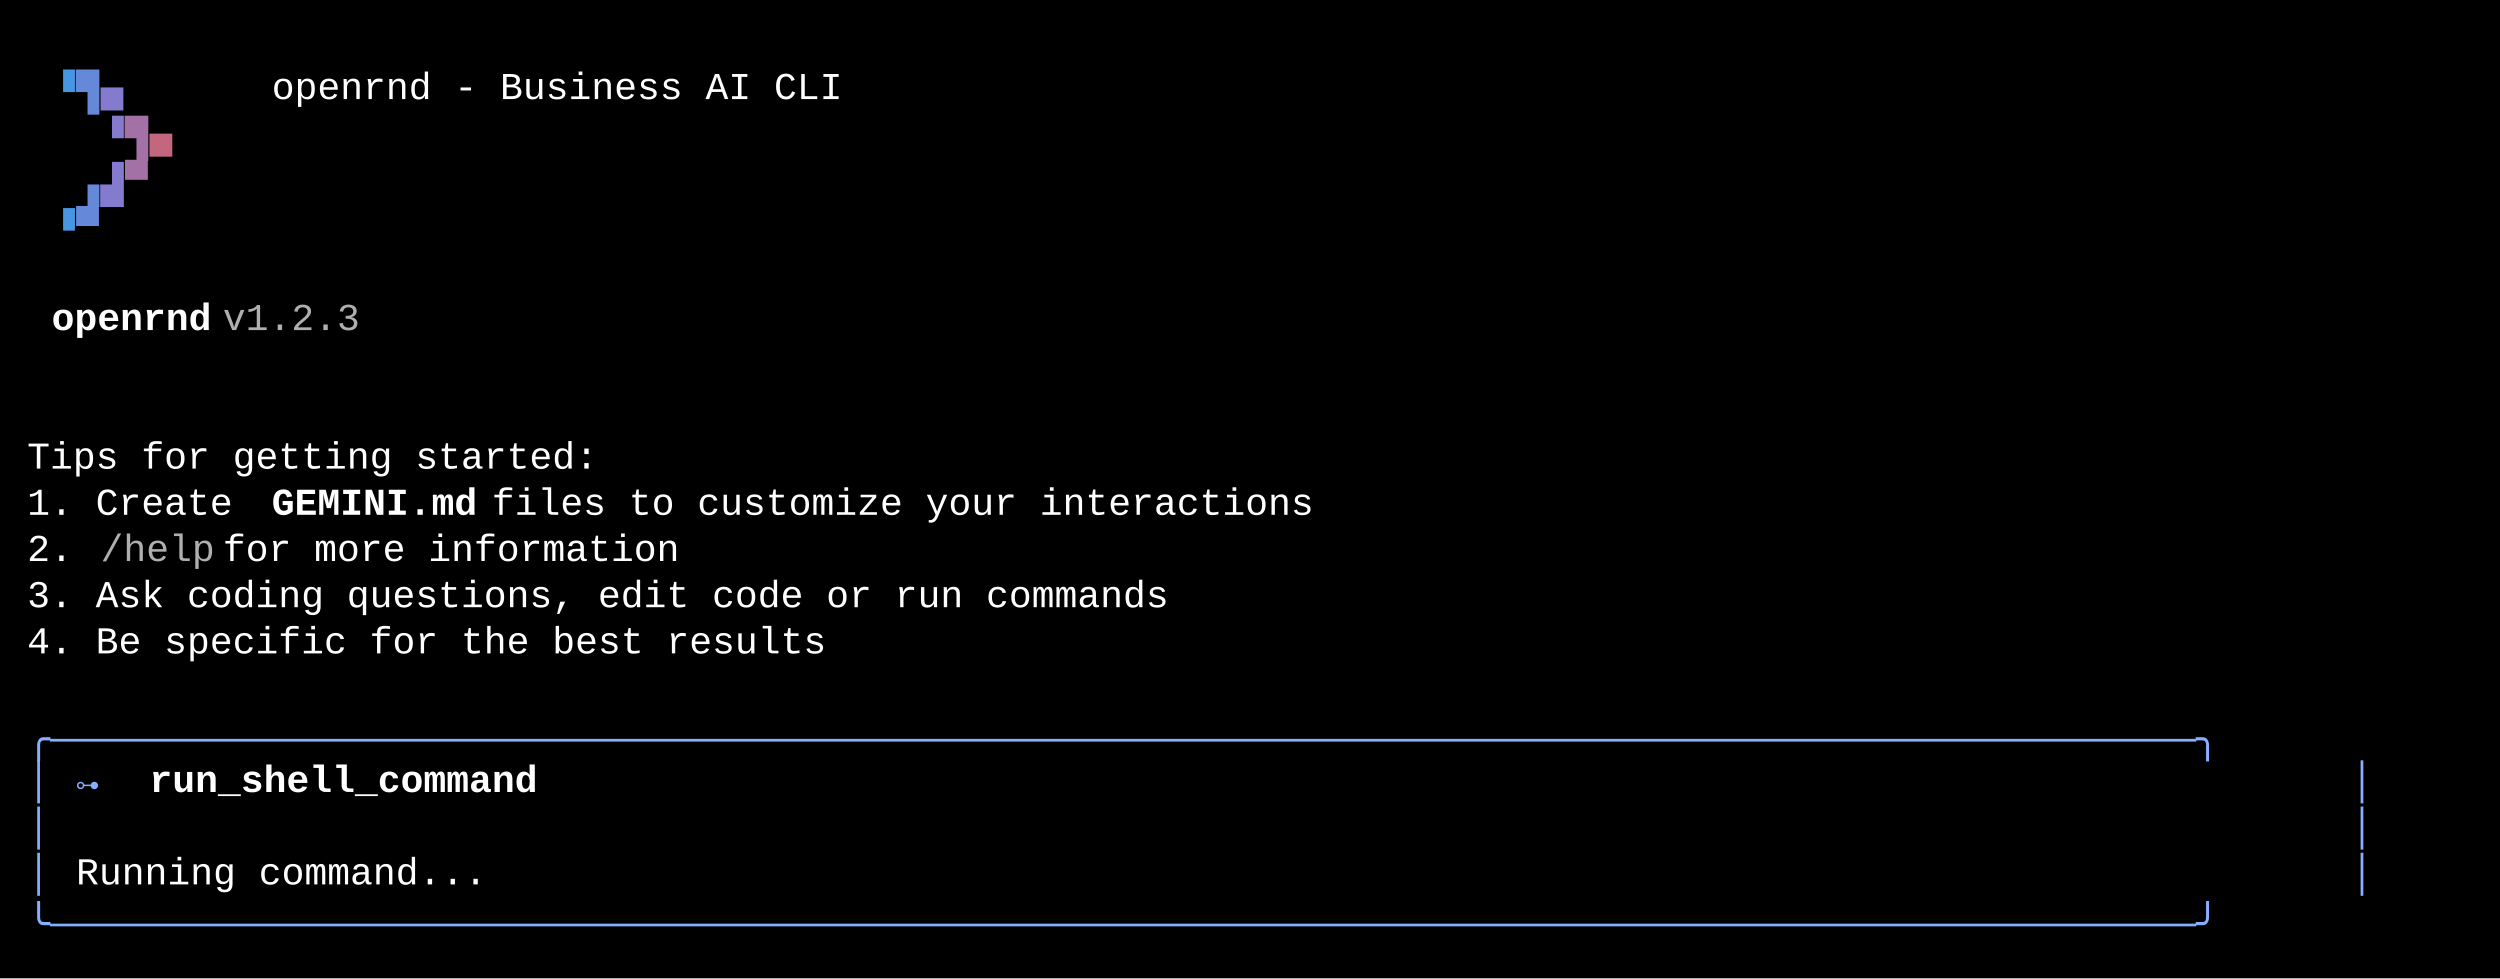
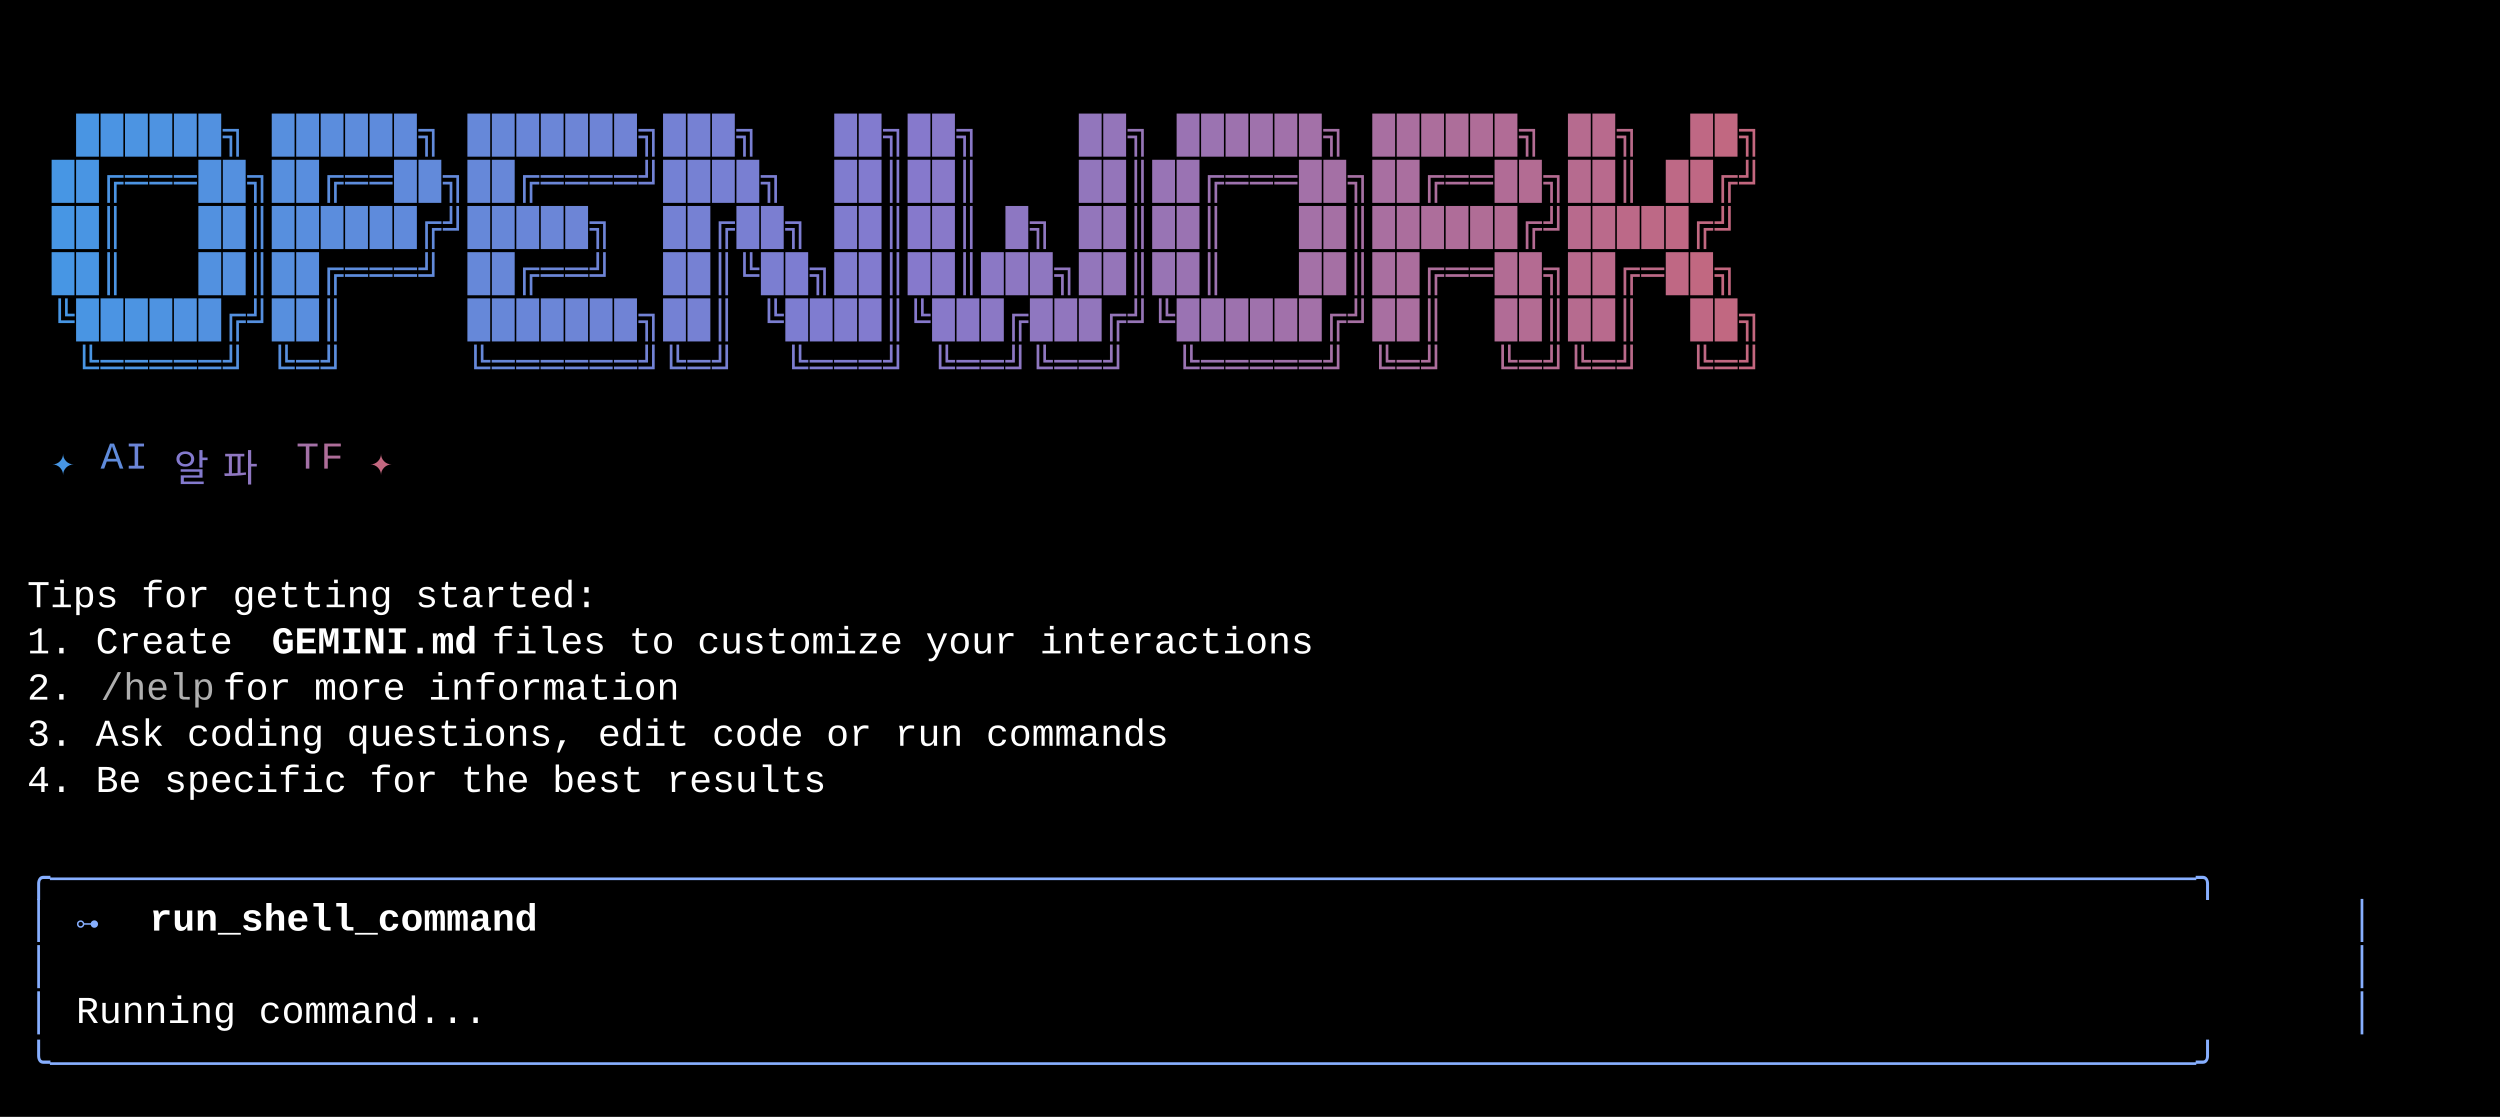
- <svg xmlns="http://www.w3.org/2000/svg" width="920" height="360" viewBox="0 0 920 360">
+ <svg xmlns="http://www.w3.org/2000/svg" width="920" height="411" viewBox="0 0 920 411">
  <style>
    text { font-family: Consolas, "Courier New", monospace; font-size: 14px; dominant-baseline: text-before-edge; white-space: pre; }
  </style>
-   <rect width="920" height="360" fill="#000000" />
+   <rect width="920" height="411" fill="#000000" />
  <g transform="translate(10, 10)">
-     <text x="9" y="19" fill="#4796e4" textLength="9" lengthAdjust="spacingAndGlyphs">▝</text>
-     <text x="18" y="19" fill="#6688d9" textLength="9" lengthAdjust="spacingAndGlyphs">▜</text>
-     <text x="27" y="19" fill="#847ace" textLength="9" lengthAdjust="spacingAndGlyphs">▄</text>
-     <text x="90" y="19" fill="#ffffff" textLength="225" lengthAdjust="spacingAndGlyphs">openrnd - Business AI CLI</text>
-     <text x="27" y="36" fill="#847ace" textLength="9" lengthAdjust="spacingAndGlyphs">▝</text>
-     <text x="36" y="36" fill="#a471a7" textLength="9" lengthAdjust="spacingAndGlyphs">▜</text>
-     <text x="45" y="36" fill="#c3677f" textLength="9" lengthAdjust="spacingAndGlyphs">▄</text>
-     <text x="18" y="53" fill="#6688d9" textLength="9" lengthAdjust="spacingAndGlyphs">▗</text>
-     <text x="27" y="53" fill="#847ace" textLength="9" lengthAdjust="spacingAndGlyphs">▟</text>
-     <text x="36" y="53" fill="#a471a7" textLength="9" lengthAdjust="spacingAndGlyphs">▀</text>
-     <text x="9" y="70" fill="#4796e4" textLength="9" lengthAdjust="spacingAndGlyphs">▝</text>
-     <text x="18" y="70" fill="#6688d9" textLength="9" lengthAdjust="spacingAndGlyphs">▀</text>
-     <text x="9" y="104" fill="#ffffff" textLength="63" lengthAdjust="spacingAndGlyphs" font-weight="bold">openrnd</text>
-     <text x="72" y="104" fill="#afafaf" textLength="63" lengthAdjust="spacingAndGlyphs"> v1.2.3</text>
-     <text x="0" y="155" fill="#ffffff" textLength="225" lengthAdjust="spacingAndGlyphs">Tips for getting started:</text>
-     <text x="0" y="172" fill="#ffffff" textLength="90" lengthAdjust="spacingAndGlyphs">1. Create </text>
-     <text x="90" y="172" fill="#ffffff" textLength="81" lengthAdjust="spacingAndGlyphs" font-weight="bold">GEMINI.md</text>
-     <text x="171" y="172" fill="#ffffff" textLength="333" lengthAdjust="spacingAndGlyphs"> files to customize your interactions</text>
-     <text x="0" y="189" fill="#ffffff" textLength="27" lengthAdjust="spacingAndGlyphs">2. </text>
-     <text x="27" y="189" fill="#afafaf" textLength="45" lengthAdjust="spacingAndGlyphs">/help</text>
-     <text x="72" y="189" fill="#ffffff" textLength="189" lengthAdjust="spacingAndGlyphs"> for more information</text>
-     <text x="0" y="206" fill="#ffffff" textLength="450" lengthAdjust="spacingAndGlyphs">3. Ask coding questions, edit code or run commands</text>
-     <text x="0" y="223" fill="#ffffff" textLength="315" lengthAdjust="spacingAndGlyphs">4. Be specific for the best results</text>
-     <text x="0" y="257" fill="#87afff" textLength="864" lengthAdjust="spacingAndGlyphs">╭──────────────────────────────────────────────────────────────────────────────────────────────╮</text>
-     <text x="0" y="274" fill="#87afff" textLength="9" lengthAdjust="spacingAndGlyphs">│</text>
-     <text x="18" y="274" fill="#87afff" textLength="9" lengthAdjust="spacingAndGlyphs">⊶</text>
-     <text x="45" y="274" fill="#ffffff" textLength="153" lengthAdjust="spacingAndGlyphs" font-weight="bold">run_shell_command</text>
-     <text x="855" y="274" fill="#87afff" textLength="9" lengthAdjust="spacingAndGlyphs">│</text>
-     <text x="0" y="291" fill="#87afff" textLength="9" lengthAdjust="spacingAndGlyphs">│</text>
-     <text x="855" y="291" fill="#87afff" textLength="9" lengthAdjust="spacingAndGlyphs">│</text>
-     <text x="0" y="308" fill="#87afff" textLength="9" lengthAdjust="spacingAndGlyphs">│</text>
-     <text x="18" y="308" fill="#ffffff" textLength="162" lengthAdjust="spacingAndGlyphs">Running command...</text>
-     <text x="855" y="308" fill="#87afff" textLength="9" lengthAdjust="spacingAndGlyphs">│</text>
-     <text x="0" y="325" fill="#87afff" textLength="864" lengthAdjust="spacingAndGlyphs">╰──────────────────────────────────────────────────────────────────────────────────────────────╯</text>
+     <text x="18" y="36" fill="#4995e3" textLength="9" lengthAdjust="spacingAndGlyphs">█</text>
+     <text x="27" y="36" fill="#4b94e3" textLength="9" lengthAdjust="spacingAndGlyphs">█</text>
+     <text x="36" y="36" fill="#4c94e2" textLength="9" lengthAdjust="spacingAndGlyphs">█</text>
+     <text x="45" y="36" fill="#4e93e1" textLength="9" lengthAdjust="spacingAndGlyphs">█</text>
+     <text x="54" y="36" fill="#5092e1" textLength="9" lengthAdjust="spacingAndGlyphs">█</text>
+     <text x="63" y="36" fill="#5291e0" textLength="9" lengthAdjust="spacingAndGlyphs">█</text>
+     <text x="72" y="36" fill="#5490df" textLength="9" lengthAdjust="spacingAndGlyphs">╗</text>
+     <text x="90" y="36" fill="#578fde" textLength="9" lengthAdjust="spacingAndGlyphs">█</text>
+     <text x="99" y="36" fill="#598ede" textLength="9" lengthAdjust="spacingAndGlyphs">█</text>
+     <text x="108" y="36" fill="#5b8ddd" textLength="9" lengthAdjust="spacingAndGlyphs">█</text>
+     <text x="117" y="36" fill="#5d8cdc" textLength="9" lengthAdjust="spacingAndGlyphs">█</text>
+     <text x="126" y="36" fill="#5e8bdc" textLength="9" lengthAdjust="spacingAndGlyphs">█</text>
+     <text x="135" y="36" fill="#608adb" textLength="9" lengthAdjust="spacingAndGlyphs">█</text>
+     <text x="144" y="36" fill="#628ada" textLength="9" lengthAdjust="spacingAndGlyphs">╗</text>
+     <text x="162" y="36" fill="#6688d9" textLength="9" lengthAdjust="spacingAndGlyphs">█</text>
+     <text x="171" y="36" fill="#6787d8" textLength="9" lengthAdjust="spacingAndGlyphs">█</text>
+     <text x="180" y="36" fill="#6986d8" textLength="9" lengthAdjust="spacingAndGlyphs">█</text>
+     <text x="189" y="36" fill="#6b86d7" textLength="9" lengthAdjust="spacingAndGlyphs">█</text>
+     <text x="198" y="36" fill="#6d85d6" textLength="9" lengthAdjust="spacingAndGlyphs">█</text>
+     <text x="207" y="36" fill="#6e84d6" textLength="9" lengthAdjust="spacingAndGlyphs">█</text>
+     <text x="216" y="36" fill="#7083d5" textLength="9" lengthAdjust="spacingAndGlyphs">█</text>
+     <text x="225" y="36" fill="#7282d4" textLength="9" lengthAdjust="spacingAndGlyphs">╗</text>
+     <text x="234" y="36" fill="#7481d4" textLength="9" lengthAdjust="spacingAndGlyphs">█</text>
+     <text x="243" y="36" fill="#7681d3" textLength="9" lengthAdjust="spacingAndGlyphs">█</text>
+     <text x="252" y="36" fill="#7780d3" textLength="9" lengthAdjust="spacingAndGlyphs">█</text>
+     <text x="261" y="36" fill="#797fd2" textLength="9" lengthAdjust="spacingAndGlyphs">╗</text>
+     <text x="297" y="36" fill="#807ccf" textLength="9" lengthAdjust="spacingAndGlyphs">█</text>
+     <text x="306" y="36" fill="#827bcf" textLength="9" lengthAdjust="spacingAndGlyphs">█</text>
+     <text x="315" y="36" fill="#847ace" textLength="9" lengthAdjust="spacingAndGlyphs">╗</text>
+     <text x="324" y="36" fill="#8679cc" textLength="9" lengthAdjust="spacingAndGlyphs">█</text>
+     <text x="333" y="36" fill="#8879c9" textLength="9" lengthAdjust="spacingAndGlyphs">█</text>
+     <text x="342" y="36" fill="#8978c7" textLength="9" lengthAdjust="spacingAndGlyphs">╗</text>
+     <text x="387" y="36" fill="#9276bc" textLength="9" lengthAdjust="spacingAndGlyphs">█</text>
+     <text x="396" y="36" fill="#9475ba" textLength="9" lengthAdjust="spacingAndGlyphs">█</text>
+     <text x="405" y="36" fill="#9675b7" textLength="9" lengthAdjust="spacingAndGlyphs">╗</text>
+     <text x="423" y="36" fill="#9a73b3" textLength="9" lengthAdjust="spacingAndGlyphs">█</text>
+     <text x="432" y="36" fill="#9b73b1" textLength="9" lengthAdjust="spacingAndGlyphs">█</text>
+     <text x="441" y="36" fill="#9d72ae" textLength="9" lengthAdjust="spacingAndGlyphs">█</text>
+     <text x="450" y="36" fill="#9f72ac" textLength="9" lengthAdjust="spacingAndGlyphs">█</text>
+     <text x="459" y="36" fill="#a171aa" textLength="9" lengthAdjust="spacingAndGlyphs">█</text>
+     <text x="468" y="36" fill="#a371a8" textLength="9" lengthAdjust="spacingAndGlyphs">█</text>
+     <text x="477" y="36" fill="#a470a5" textLength="9" lengthAdjust="spacingAndGlyphs">╗</text>
+     <text x="495" y="36" fill="#a86fa1" textLength="9" lengthAdjust="spacingAndGlyphs">█</text>
+     <text x="504" y="36" fill="#aa6f9f" textLength="9" lengthAdjust="spacingAndGlyphs">█</text>
+     <text x="513" y="36" fill="#ac6e9c" textLength="9" lengthAdjust="spacingAndGlyphs">█</text>
+     <text x="522" y="36" fill="#ad6e9a" textLength="9" lengthAdjust="spacingAndGlyphs">█</text>
+     <text x="531" y="36" fill="#af6d98" textLength="9" lengthAdjust="spacingAndGlyphs">█</text>
+     <text x="540" y="36" fill="#b16c96" textLength="9" lengthAdjust="spacingAndGlyphs">█</text>
+     <text x="549" y="36" fill="#b36c93" textLength="9" lengthAdjust="spacingAndGlyphs">╗</text>
+     <text x="567" y="36" fill="#b66b8f" textLength="9" lengthAdjust="spacingAndGlyphs">█</text>
+     <text x="576" y="36" fill="#b86a8d" textLength="9" lengthAdjust="spacingAndGlyphs">█</text>
+     <text x="585" y="36" fill="#ba6a8a" textLength="9" lengthAdjust="spacingAndGlyphs">╗</text>
+     <text x="612" y="36" fill="#bf6884" textLength="9" lengthAdjust="spacingAndGlyphs">█</text>
+     <text x="621" y="36" fill="#c16881" textLength="9" lengthAdjust="spacingAndGlyphs">█</text>
+     <text x="630" y="36" fill="#c3677f" textLength="9" lengthAdjust="spacingAndGlyphs">╗</text>
+     <text x="9" y="53" fill="#4796e4" textLength="9" lengthAdjust="spacingAndGlyphs">█</text>
+     <text x="18" y="53" fill="#4995e3" textLength="9" lengthAdjust="spacingAndGlyphs">█</text>
+     <text x="27" y="53" fill="#4b94e3" textLength="9" lengthAdjust="spacingAndGlyphs">╔</text>
+     <text x="36" y="53" fill="#4c94e2" textLength="9" lengthAdjust="spacingAndGlyphs">═</text>
+     <text x="45" y="53" fill="#4e93e1" textLength="9" lengthAdjust="spacingAndGlyphs">═</text>
+     <text x="54" y="53" fill="#5092e1" textLength="9" lengthAdjust="spacingAndGlyphs">═</text>
+     <text x="63" y="53" fill="#5291e0" textLength="9" lengthAdjust="spacingAndGlyphs">█</text>
+     <text x="72" y="53" fill="#5490df" textLength="9" lengthAdjust="spacingAndGlyphs">█</text>
+     <text x="81" y="53" fill="#558fdf" textLength="9" lengthAdjust="spacingAndGlyphs">╗</text>
+     <text x="90" y="53" fill="#578fde" textLength="9" lengthAdjust="spacingAndGlyphs">█</text>
+     <text x="99" y="53" fill="#598ede" textLength="9" lengthAdjust="spacingAndGlyphs">█</text>
+     <text x="108" y="53" fill="#5b8ddd" textLength="9" lengthAdjust="spacingAndGlyphs">╔</text>
+     <text x="117" y="53" fill="#5d8cdc" textLength="9" lengthAdjust="spacingAndGlyphs">═</text>
+     <text x="126" y="53" fill="#5e8bdc" textLength="9" lengthAdjust="spacingAndGlyphs">═</text>
+     <text x="135" y="53" fill="#608adb" textLength="9" lengthAdjust="spacingAndGlyphs">█</text>
+     <text x="144" y="53" fill="#628ada" textLength="9" lengthAdjust="spacingAndGlyphs">█</text>
+     <text x="153" y="53" fill="#6489da" textLength="9" lengthAdjust="spacingAndGlyphs">╗</text>
+     <text x="162" y="53" fill="#6688d9" textLength="9" lengthAdjust="spacingAndGlyphs">█</text>
+     <text x="171" y="53" fill="#6787d8" textLength="9" lengthAdjust="spacingAndGlyphs">█</text>
+     <text x="180" y="53" fill="#6986d8" textLength="9" lengthAdjust="spacingAndGlyphs">╔</text>
+     <text x="189" y="53" fill="#6b86d7" textLength="9" lengthAdjust="spacingAndGlyphs">═</text>
+     <text x="198" y="53" fill="#6d85d6" textLength="9" lengthAdjust="spacingAndGlyphs">═</text>
+     <text x="207" y="53" fill="#6e84d6" textLength="9" lengthAdjust="spacingAndGlyphs">═</text>
+     <text x="216" y="53" fill="#7083d5" textLength="9" lengthAdjust="spacingAndGlyphs">═</text>
+     <text x="225" y="53" fill="#7282d4" textLength="9" lengthAdjust="spacingAndGlyphs">╝</text>
+     <text x="234" y="53" fill="#7481d4" textLength="9" lengthAdjust="spacingAndGlyphs">█</text>
+     <text x="243" y="53" fill="#7681d3" textLength="9" lengthAdjust="spacingAndGlyphs">█</text>
+     <text x="252" y="53" fill="#7780d3" textLength="9" lengthAdjust="spacingAndGlyphs">█</text>
+     <text x="261" y="53" fill="#797fd2" textLength="9" lengthAdjust="spacingAndGlyphs">█</text>
+     <text x="270" y="53" fill="#7b7ed1" textLength="9" lengthAdjust="spacingAndGlyphs">╗</text>
+     <text x="297" y="53" fill="#807ccf" textLength="9" lengthAdjust="spacingAndGlyphs">█</text>
+     <text x="306" y="53" fill="#827bcf" textLength="9" lengthAdjust="spacingAndGlyphs">█</text>
+     <text x="315" y="53" fill="#847ace" textLength="9" lengthAdjust="spacingAndGlyphs">║</text>
+     <text x="324" y="53" fill="#8679cc" textLength="9" lengthAdjust="spacingAndGlyphs">█</text>
+     <text x="333" y="53" fill="#8879c9" textLength="9" lengthAdjust="spacingAndGlyphs">█</text>
+     <text x="342" y="53" fill="#8978c7" textLength="9" lengthAdjust="spacingAndGlyphs">║</text>
+     <text x="387" y="53" fill="#9276bc" textLength="9" lengthAdjust="spacingAndGlyphs">█</text>
+     <text x="396" y="53" fill="#9475ba" textLength="9" lengthAdjust="spacingAndGlyphs">█</text>
+     <text x="405" y="53" fill="#9675b7" textLength="9" lengthAdjust="spacingAndGlyphs">║</text>
+     <text x="414" y="53" fill="#9874b5" textLength="9" lengthAdjust="spacingAndGlyphs">█</text>
+     <text x="423" y="53" fill="#9a73b3" textLength="9" lengthAdjust="spacingAndGlyphs">█</text>
+     <text x="432" y="53" fill="#9b73b1" textLength="9" lengthAdjust="spacingAndGlyphs">╔</text>
+     <text x="441" y="53" fill="#9d72ae" textLength="9" lengthAdjust="spacingAndGlyphs">═</text>
+     <text x="450" y="53" fill="#9f72ac" textLength="9" lengthAdjust="spacingAndGlyphs">═</text>
+     <text x="459" y="53" fill="#a171aa" textLength="9" lengthAdjust="spacingAndGlyphs">═</text>
+     <text x="468" y="53" fill="#a371a8" textLength="9" lengthAdjust="spacingAndGlyphs">█</text>
+     <text x="477" y="53" fill="#a470a5" textLength="9" lengthAdjust="spacingAndGlyphs">█</text>
+     <text x="486" y="53" fill="#a670a3" textLength="9" lengthAdjust="spacingAndGlyphs">╗</text>
+     <text x="495" y="53" fill="#a86fa1" textLength="9" lengthAdjust="spacingAndGlyphs">█</text>
+     <text x="504" y="53" fill="#aa6f9f" textLength="9" lengthAdjust="spacingAndGlyphs">█</text>
+     <text x="513" y="53" fill="#ac6e9c" textLength="9" lengthAdjust="spacingAndGlyphs">╔</text>
+     <text x="522" y="53" fill="#ad6e9a" textLength="9" lengthAdjust="spacingAndGlyphs">═</text>
+     <text x="531" y="53" fill="#af6d98" textLength="9" lengthAdjust="spacingAndGlyphs">═</text>
+     <text x="540" y="53" fill="#b16c96" textLength="9" lengthAdjust="spacingAndGlyphs">█</text>
+     <text x="549" y="53" fill="#b36c93" textLength="9" lengthAdjust="spacingAndGlyphs">█</text>
+     <text x="558" y="53" fill="#b56b91" textLength="9" lengthAdjust="spacingAndGlyphs">╗</text>
+     <text x="567" y="53" fill="#b66b8f" textLength="9" lengthAdjust="spacingAndGlyphs">█</text>
+     <text x="576" y="53" fill="#b86a8d" textLength="9" lengthAdjust="spacingAndGlyphs">█</text>
+     <text x="585" y="53" fill="#ba6a8a" textLength="9" lengthAdjust="spacingAndGlyphs">║</text>
+     <text x="603" y="53" fill="#be6986" textLength="9" lengthAdjust="spacingAndGlyphs">█</text>
+     <text x="612" y="53" fill="#bf6884" textLength="9" lengthAdjust="spacingAndGlyphs">█</text>
+     <text x="621" y="53" fill="#c16881" textLength="9" lengthAdjust="spacingAndGlyphs">╔</text>
+     <text x="630" y="53" fill="#c3677f" textLength="9" lengthAdjust="spacingAndGlyphs">╝</text>
+     <text x="9" y="70" fill="#4796e4" textLength="9" lengthAdjust="spacingAndGlyphs">█</text>
+     <text x="18" y="70" fill="#4995e3" textLength="9" lengthAdjust="spacingAndGlyphs">█</text>
+     <text x="27" y="70" fill="#4b94e3" textLength="9" lengthAdjust="spacingAndGlyphs">║</text>
+     <text x="63" y="70" fill="#5291e0" textLength="9" lengthAdjust="spacingAndGlyphs">█</text>
+     <text x="72" y="70" fill="#5490df" textLength="9" lengthAdjust="spacingAndGlyphs">█</text>
+     <text x="81" y="70" fill="#558fdf" textLength="9" lengthAdjust="spacingAndGlyphs">║</text>
+     <text x="90" y="70" fill="#578fde" textLength="9" lengthAdjust="spacingAndGlyphs">█</text>
+     <text x="99" y="70" fill="#598ede" textLength="9" lengthAdjust="spacingAndGlyphs">█</text>
+     <text x="108" y="70" fill="#5b8ddd" textLength="9" lengthAdjust="spacingAndGlyphs">█</text>
+     <text x="117" y="70" fill="#5d8cdc" textLength="9" lengthAdjust="spacingAndGlyphs">█</text>
+     <text x="126" y="70" fill="#5e8bdc" textLength="9" lengthAdjust="spacingAndGlyphs">█</text>
+     <text x="135" y="70" fill="#608adb" textLength="9" lengthAdjust="spacingAndGlyphs">█</text>
+     <text x="144" y="70" fill="#628ada" textLength="9" lengthAdjust="spacingAndGlyphs">╔</text>
+     <text x="153" y="70" fill="#6489da" textLength="9" lengthAdjust="spacingAndGlyphs">╝</text>
+     <text x="162" y="70" fill="#6688d9" textLength="9" lengthAdjust="spacingAndGlyphs">█</text>
+     <text x="171" y="70" fill="#6787d8" textLength="9" lengthAdjust="spacingAndGlyphs">█</text>
+     <text x="180" y="70" fill="#6986d8" textLength="9" lengthAdjust="spacingAndGlyphs">█</text>
+     <text x="189" y="70" fill="#6b86d7" textLength="9" lengthAdjust="spacingAndGlyphs">█</text>
+     <text x="198" y="70" fill="#6d85d6" textLength="9" lengthAdjust="spacingAndGlyphs">█</text>
+     <text x="207" y="70" fill="#6e84d6" textLength="9" lengthAdjust="spacingAndGlyphs">╗</text>
+     <text x="234" y="70" fill="#7481d4" textLength="9" lengthAdjust="spacingAndGlyphs">█</text>
+     <text x="243" y="70" fill="#7681d3" textLength="9" lengthAdjust="spacingAndGlyphs">█</text>
+     <text x="252" y="70" fill="#7780d3" textLength="9" lengthAdjust="spacingAndGlyphs">╔</text>
+     <text x="261" y="70" fill="#797fd2" textLength="9" lengthAdjust="spacingAndGlyphs">█</text>
+     <text x="270" y="70" fill="#7b7ed1" textLength="9" lengthAdjust="spacingAndGlyphs">█</text>
+     <text x="279" y="70" fill="#7d7dd1" textLength="9" lengthAdjust="spacingAndGlyphs">╗</text>
+     <text x="297" y="70" fill="#807ccf" textLength="9" lengthAdjust="spacingAndGlyphs">█</text>
+     <text x="306" y="70" fill="#827bcf" textLength="9" lengthAdjust="spacingAndGlyphs">█</text>
+     <text x="315" y="70" fill="#847ace" textLength="9" lengthAdjust="spacingAndGlyphs">║</text>
+     <text x="324" y="70" fill="#8679cc" textLength="9" lengthAdjust="spacingAndGlyphs">█</text>
+     <text x="333" y="70" fill="#8879c9" textLength="9" lengthAdjust="spacingAndGlyphs">█</text>
+     <text x="342" y="70" fill="#8a78c7" textLength="9" lengthAdjust="spacingAndGlyphs">║</text>
+     <text x="360" y="70" fill="#8d77c2" textLength="9" lengthAdjust="spacingAndGlyphs">█</text>
+     <text x="369" y="70" fill="#8f77c0" textLength="9" lengthAdjust="spacingAndGlyphs">╗</text>
+     <text x="387" y="70" fill="#9376bb" textLength="9" lengthAdjust="spacingAndGlyphs">█</text>
+     <text x="396" y="70" fill="#9575b9" textLength="9" lengthAdjust="spacingAndGlyphs">█</text>
+     <text x="405" y="70" fill="#9774b7" textLength="9" lengthAdjust="spacingAndGlyphs">║</text>
+     <text x="414" y="70" fill="#9874b4" textLength="9" lengthAdjust="spacingAndGlyphs">█</text>
+     <text x="423" y="70" fill="#9a73b2" textLength="9" lengthAdjust="spacingAndGlyphs">█</text>
+     <text x="432" y="70" fill="#9c73b0" textLength="9" lengthAdjust="spacingAndGlyphs">║</text>
+     <text x="468" y="70" fill="#a471a7" textLength="9" lengthAdjust="spacingAndGlyphs">█</text>
+     <text x="477" y="70" fill="#a570a4" textLength="9" lengthAdjust="spacingAndGlyphs">█</text>
+     <text x="486" y="70" fill="#a76fa2" textLength="9" lengthAdjust="spacingAndGlyphs">║</text>
+     <text x="495" y="70" fill="#a96fa0" textLength="9" lengthAdjust="spacingAndGlyphs">█</text>
+     <text x="504" y="70" fill="#ab6e9d" textLength="9" lengthAdjust="spacingAndGlyphs">█</text>
+     <text x="513" y="70" fill="#ad6e9b" textLength="9" lengthAdjust="spacingAndGlyphs">█</text>
+     <text x="522" y="70" fill="#af6d99" textLength="9" lengthAdjust="spacingAndGlyphs">█</text>
+     <text x="531" y="70" fill="#b06d96" textLength="9" lengthAdjust="spacingAndGlyphs">█</text>
+     <text x="540" y="70" fill="#b26c94" textLength="9" lengthAdjust="spacingAndGlyphs">█</text>
+     <text x="549" y="70" fill="#b46b92" textLength="9" lengthAdjust="spacingAndGlyphs">╔</text>
+     <text x="558" y="70" fill="#b66b8f" textLength="9" lengthAdjust="spacingAndGlyphs">╝</text>
+     <text x="567" y="70" fill="#b86a8d" textLength="9" lengthAdjust="spacingAndGlyphs">█</text>
+     <text x="576" y="70" fill="#ba6a8b" textLength="9" lengthAdjust="spacingAndGlyphs">█</text>
+     <text x="585" y="70" fill="#bc6988" textLength="9" lengthAdjust="spacingAndGlyphs">█</text>
+     <text x="594" y="70" fill="#bd6986" textLength="9" lengthAdjust="spacingAndGlyphs">█</text>
+     <text x="603" y="70" fill="#bf6884" textLength="9" lengthAdjust="spacingAndGlyphs">█</text>
+     <text x="612" y="70" fill="#c16881" textLength="9" lengthAdjust="spacingAndGlyphs">╔</text>
+     <text x="621" y="70" fill="#c3677f" textLength="9" lengthAdjust="spacingAndGlyphs">╝</text>
+     <text x="9" y="87" fill="#4796e4" textLength="9" lengthAdjust="spacingAndGlyphs">█</text>
+     <text x="18" y="87" fill="#4995e3" textLength="9" lengthAdjust="spacingAndGlyphs">█</text>
+     <text x="27" y="87" fill="#4b94e3" textLength="9" lengthAdjust="spacingAndGlyphs">║</text>
+     <text x="63" y="87" fill="#5291e0" textLength="9" lengthAdjust="spacingAndGlyphs">█</text>
+     <text x="72" y="87" fill="#5490df" textLength="9" lengthAdjust="spacingAndGlyphs">█</text>
+     <text x="81" y="87" fill="#558fdf" textLength="9" lengthAdjust="spacingAndGlyphs">║</text>
+     <text x="90" y="87" fill="#578fde" textLength="9" lengthAdjust="spacingAndGlyphs">█</text>
+     <text x="99" y="87" fill="#598ede" textLength="9" lengthAdjust="spacingAndGlyphs">█</text>
+     <text x="108" y="87" fill="#5b8ddd" textLength="9" lengthAdjust="spacingAndGlyphs">╔</text>
+     <text x="117" y="87" fill="#5d8cdc" textLength="9" lengthAdjust="spacingAndGlyphs">═</text>
+     <text x="126" y="87" fill="#5e8bdc" textLength="9" lengthAdjust="spacingAndGlyphs">═</text>
+     <text x="135" y="87" fill="#608adb" textLength="9" lengthAdjust="spacingAndGlyphs">═</text>
+     <text x="144" y="87" fill="#628ada" textLength="9" lengthAdjust="spacingAndGlyphs">╝</text>
+     <text x="162" y="87" fill="#6688d9" textLength="9" lengthAdjust="spacingAndGlyphs">█</text>
+     <text x="171" y="87" fill="#6787d8" textLength="9" lengthAdjust="spacingAndGlyphs">█</text>
+     <text x="180" y="87" fill="#6986d8" textLength="9" lengthAdjust="spacingAndGlyphs">╔</text>
+     <text x="189" y="87" fill="#6b86d7" textLength="9" lengthAdjust="spacingAndGlyphs">═</text>
+     <text x="198" y="87" fill="#6d85d6" textLength="9" lengthAdjust="spacingAndGlyphs">═</text>
+     <text x="207" y="87" fill="#6e84d6" textLength="9" lengthAdjust="spacingAndGlyphs">╝</text>
+     <text x="234" y="87" fill="#7481d4" textLength="9" lengthAdjust="spacingAndGlyphs">█</text>
+     <text x="243" y="87" fill="#7681d3" textLength="9" lengthAdjust="spacingAndGlyphs">█</text>
+     <text x="252" y="87" fill="#7780d3" textLength="9" lengthAdjust="spacingAndGlyphs">║</text>
+     <text x="261" y="87" fill="#797fd2" textLength="9" lengthAdjust="spacingAndGlyphs">╚</text>
+     <text x="270" y="87" fill="#7b7ed1" textLength="9" lengthAdjust="spacingAndGlyphs">█</text>
+     <text x="279" y="87" fill="#7d7dd1" textLength="9" lengthAdjust="spacingAndGlyphs">█</text>
+     <text x="288" y="87" fill="#7f7cd0" textLength="9" lengthAdjust="spacingAndGlyphs">╗</text>
+     <text x="297" y="87" fill="#807ccf" textLength="9" lengthAdjust="spacingAndGlyphs">█</text>
+     <text x="306" y="87" fill="#827bcf" textLength="9" lengthAdjust="spacingAndGlyphs">█</text>
+     <text x="315" y="87" fill="#847ace" textLength="9" lengthAdjust="spacingAndGlyphs">║</text>
+     <text x="324" y="87" fill="#8679cc" textLength="9" lengthAdjust="spacingAndGlyphs">█</text>
+     <text x="333" y="87" fill="#8879c9" textLength="9" lengthAdjust="spacingAndGlyphs">█</text>
+     <text x="342" y="87" fill="#8a78c7" textLength="9" lengthAdjust="spacingAndGlyphs">║</text>
+     <text x="351" y="87" fill="#8b78c5" textLength="9" lengthAdjust="spacingAndGlyphs">█</text>
+     <text x="360" y="87" fill="#8d77c2" textLength="9" lengthAdjust="spacingAndGlyphs">█</text>
+     <text x="369" y="87" fill="#8f77c0" textLength="9" lengthAdjust="spacingAndGlyphs">█</text>
+     <text x="378" y="87" fill="#9176be" textLength="9" lengthAdjust="spacingAndGlyphs">╗</text>
+     <text x="387" y="87" fill="#9376bb" textLength="9" lengthAdjust="spacingAndGlyphs">█</text>
+     <text x="396" y="87" fill="#9575b9" textLength="9" lengthAdjust="spacingAndGlyphs">█</text>
+     <text x="405" y="87" fill="#9774b7" textLength="9" lengthAdjust="spacingAndGlyphs">║</text>
+     <text x="414" y="87" fill="#9874b4" textLength="9" lengthAdjust="spacingAndGlyphs">█</text>
+     <text x="423" y="87" fill="#9a73b2" textLength="9" lengthAdjust="spacingAndGlyphs">█</text>
+     <text x="432" y="87" fill="#9c73b0" textLength="9" lengthAdjust="spacingAndGlyphs">║</text>
+     <text x="468" y="87" fill="#a471a7" textLength="9" lengthAdjust="spacingAndGlyphs">█</text>
+     <text x="477" y="87" fill="#a570a4" textLength="9" lengthAdjust="spacingAndGlyphs">█</text>
+     <text x="486" y="87" fill="#a76fa2" textLength="9" lengthAdjust="spacingAndGlyphs">║</text>
+     <text x="495" y="87" fill="#a96fa0" textLength="9" lengthAdjust="spacingAndGlyphs">█</text>
+     <text x="504" y="87" fill="#ab6e9d" textLength="9" lengthAdjust="spacingAndGlyphs">█</text>
+     <text x="513" y="87" fill="#ad6e9b" textLength="9" lengthAdjust="spacingAndGlyphs">╔</text>
+     <text x="522" y="87" fill="#af6d99" textLength="9" lengthAdjust="spacingAndGlyphs">═</text>
+     <text x="531" y="87" fill="#b06d96" textLength="9" lengthAdjust="spacingAndGlyphs">═</text>
+     <text x="540" y="87" fill="#b26c94" textLength="9" lengthAdjust="spacingAndGlyphs">█</text>
+     <text x="549" y="87" fill="#b46b92" textLength="9" lengthAdjust="spacingAndGlyphs">█</text>
+     <text x="558" y="87" fill="#b66b8f" textLength="9" lengthAdjust="spacingAndGlyphs">╗</text>
+     <text x="567" y="87" fill="#b86a8d" textLength="9" lengthAdjust="spacingAndGlyphs">█</text>
+     <text x="576" y="87" fill="#ba6a8b" textLength="9" lengthAdjust="spacingAndGlyphs">█</text>
+     <text x="585" y="87" fill="#bc6988" textLength="9" lengthAdjust="spacingAndGlyphs">╔</text>
+     <text x="594" y="87" fill="#bd6986" textLength="9" lengthAdjust="spacingAndGlyphs">═</text>
+     <text x="603" y="87" fill="#bf6884" textLength="9" lengthAdjust="spacingAndGlyphs">█</text>
+     <text x="612" y="87" fill="#c16881" textLength="9" lengthAdjust="spacingAndGlyphs">█</text>
+     <text x="621" y="87" fill="#c3677f" textLength="9" lengthAdjust="spacingAndGlyphs">╗</text>
+     <text x="9" y="104" fill="#4796e4" textLength="9" lengthAdjust="spacingAndGlyphs">╚</text>
+     <text x="18" y="104" fill="#4995e3" textLength="9" lengthAdjust="spacingAndGlyphs">█</text>
+     <text x="27" y="104" fill="#4b94e3" textLength="9" lengthAdjust="spacingAndGlyphs">█</text>
+     <text x="36" y="104" fill="#4c94e2" textLength="9" lengthAdjust="spacingAndGlyphs">█</text>
+     <text x="45" y="104" fill="#4e93e1" textLength="9" lengthAdjust="spacingAndGlyphs">█</text>
+     <text x="54" y="104" fill="#5092e1" textLength="9" lengthAdjust="spacingAndGlyphs">█</text>
+     <text x="63" y="104" fill="#5291e0" textLength="9" lengthAdjust="spacingAndGlyphs">█</text>
+     <text x="72" y="104" fill="#5490df" textLength="9" lengthAdjust="spacingAndGlyphs">╔</text>
+     <text x="81" y="104" fill="#558fdf" textLength="9" lengthAdjust="spacingAndGlyphs">╝</text>
+     <text x="90" y="104" fill="#578fde" textLength="9" lengthAdjust="spacingAndGlyphs">█</text>
+     <text x="99" y="104" fill="#598ede" textLength="9" lengthAdjust="spacingAndGlyphs">█</text>
+     <text x="108" y="104" fill="#5b8ddd" textLength="9" lengthAdjust="spacingAndGlyphs">║</text>
+     <text x="162" y="104" fill="#6688d9" textLength="9" lengthAdjust="spacingAndGlyphs">█</text>
+     <text x="171" y="104" fill="#6787d8" textLength="9" lengthAdjust="spacingAndGlyphs">█</text>
+     <text x="180" y="104" fill="#6986d8" textLength="9" lengthAdjust="spacingAndGlyphs">█</text>
+     <text x="189" y="104" fill="#6b86d7" textLength="9" lengthAdjust="spacingAndGlyphs">█</text>
+     <text x="198" y="104" fill="#6d85d6" textLength="9" lengthAdjust="spacingAndGlyphs">█</text>
+     <text x="207" y="104" fill="#6e84d6" textLength="9" lengthAdjust="spacingAndGlyphs">█</text>
+     <text x="216" y="104" fill="#7083d5" textLength="9" lengthAdjust="spacingAndGlyphs">█</text>
+     <text x="225" y="104" fill="#7282d4" textLength="9" lengthAdjust="spacingAndGlyphs">╗</text>
+     <text x="234" y="104" fill="#7481d4" textLength="9" lengthAdjust="spacingAndGlyphs">█</text>
+     <text x="243" y="104" fill="#7681d3" textLength="9" lengthAdjust="spacingAndGlyphs">█</text>
+     <text x="252" y="104" fill="#7780d3" textLength="9" lengthAdjust="spacingAndGlyphs">║</text>
+     <text x="270" y="104" fill="#7b7ed1" textLength="9" lengthAdjust="spacingAndGlyphs">╚</text>
+     <text x="279" y="104" fill="#7d7dd1" textLength="9" lengthAdjust="spacingAndGlyphs">█</text>
+     <text x="288" y="104" fill="#7f7cd0" textLength="9" lengthAdjust="spacingAndGlyphs">█</text>
+     <text x="297" y="104" fill="#807ccf" textLength="9" lengthAdjust="spacingAndGlyphs">█</text>
+     <text x="306" y="104" fill="#827bcf" textLength="9" lengthAdjust="spacingAndGlyphs">█</text>
+     <text x="315" y="104" fill="#847ace" textLength="9" lengthAdjust="spacingAndGlyphs">║</text>
+     <text x="324" y="104" fill="#8679cc" textLength="9" lengthAdjust="spacingAndGlyphs">╚</text>
+     <text x="333" y="104" fill="#8879c9" textLength="9" lengthAdjust="spacingAndGlyphs">█</text>
+     <text x="342" y="104" fill="#8978c7" textLength="9" lengthAdjust="spacingAndGlyphs">█</text>
+     <text x="351" y="104" fill="#8b78c5" textLength="9" lengthAdjust="spacingAndGlyphs">█</text>
+     <text x="360" y="104" fill="#8d77c3" textLength="9" lengthAdjust="spacingAndGlyphs">╔</text>
+     <text x="369" y="104" fill="#8f77c0" textLength="9" lengthAdjust="spacingAndGlyphs">█</text>
+     <text x="378" y="104" fill="#9176be" textLength="9" lengthAdjust="spacingAndGlyphs">█</text>
+     <text x="387" y="104" fill="#9276bc" textLength="9" lengthAdjust="spacingAndGlyphs">█</text>
+     <text x="396" y="104" fill="#9475ba" textLength="9" lengthAdjust="spacingAndGlyphs">╔</text>
+     <text x="405" y="104" fill="#9675b7" textLength="9" lengthAdjust="spacingAndGlyphs">╝</text>
+     <text x="414" y="104" fill="#9874b5" textLength="9" lengthAdjust="spacingAndGlyphs">╚</text>
+     <text x="423" y="104" fill="#9a73b3" textLength="9" lengthAdjust="spacingAndGlyphs">█</text>
+     <text x="432" y="104" fill="#9b73b1" textLength="9" lengthAdjust="spacingAndGlyphs">█</text>
+     <text x="441" y="104" fill="#9d72ae" textLength="9" lengthAdjust="spacingAndGlyphs">█</text>
+     <text x="450" y="104" fill="#9f72ac" textLength="9" lengthAdjust="spacingAndGlyphs">█</text>
+     <text x="459" y="104" fill="#a171aa" textLength="9" lengthAdjust="spacingAndGlyphs">█</text>
+     <text x="468" y="104" fill="#a371a8" textLength="9" lengthAdjust="spacingAndGlyphs">█</text>
+     <text x="477" y="104" fill="#a470a5" textLength="9" lengthAdjust="spacingAndGlyphs">╔</text>
+     <text x="486" y="104" fill="#a670a3" textLength="9" lengthAdjust="spacingAndGlyphs">╝</text>
+     <text x="495" y="104" fill="#a86fa1" textLength="9" lengthAdjust="spacingAndGlyphs">█</text>
+     <text x="504" y="104" fill="#aa6f9f" textLength="9" lengthAdjust="spacingAndGlyphs">█</text>
+     <text x="513" y="104" fill="#ac6e9c" textLength="9" lengthAdjust="spacingAndGlyphs">║</text>
+     <text x="540" y="104" fill="#b16c96" textLength="9" lengthAdjust="spacingAndGlyphs">█</text>
+     <text x="549" y="104" fill="#b36c93" textLength="9" lengthAdjust="spacingAndGlyphs">█</text>
+     <text x="558" y="104" fill="#b56b91" textLength="9" lengthAdjust="spacingAndGlyphs">║</text>
+     <text x="567" y="104" fill="#b66b8f" textLength="9" lengthAdjust="spacingAndGlyphs">█</text>
+     <text x="576" y="104" fill="#b86a8d" textLength="9" lengthAdjust="spacingAndGlyphs">█</text>
+     <text x="585" y="104" fill="#ba6a8a" textLength="9" lengthAdjust="spacingAndGlyphs">║</text>
+     <text x="612" y="104" fill="#bf6884" textLength="9" lengthAdjust="spacingAndGlyphs">█</text>
+     <text x="621" y="104" fill="#c16881" textLength="9" lengthAdjust="spacingAndGlyphs">█</text>
+     <text x="630" y="104" fill="#c3677f" textLength="9" lengthAdjust="spacingAndGlyphs">╗</text>
+     <text x="18" y="121" fill="#4995e3" textLength="9" lengthAdjust="spacingAndGlyphs">╚</text>
+     <text x="27" y="121" fill="#4b94e3" textLength="9" lengthAdjust="spacingAndGlyphs">═</text>
+     <text x="36" y="121" fill="#4c94e2" textLength="9" lengthAdjust="spacingAndGlyphs">═</text>
+     <text x="45" y="121" fill="#4e93e1" textLength="9" lengthAdjust="spacingAndGlyphs">═</text>
+     <text x="54" y="121" fill="#5092e1" textLength="9" lengthAdjust="spacingAndGlyphs">═</text>
+     <text x="63" y="121" fill="#5291e0" textLength="9" lengthAdjust="spacingAndGlyphs">═</text>
+     <text x="72" y="121" fill="#5490df" textLength="9" lengthAdjust="spacingAndGlyphs">╝</text>
+     <text x="90" y="121" fill="#578fde" textLength="9" lengthAdjust="spacingAndGlyphs">╚</text>
+     <text x="99" y="121" fill="#598ede" textLength="9" lengthAdjust="spacingAndGlyphs">═</text>
+     <text x="108" y="121" fill="#5b8ddd" textLength="9" lengthAdjust="spacingAndGlyphs">╝</text>
+     <text x="162" y="121" fill="#6688d9" textLength="9" lengthAdjust="spacingAndGlyphs">╚</text>
+     <text x="171" y="121" fill="#6787d8" textLength="9" lengthAdjust="spacingAndGlyphs">═</text>
+     <text x="180" y="121" fill="#6986d8" textLength="9" lengthAdjust="spacingAndGlyphs">═</text>
+     <text x="189" y="121" fill="#6b86d7" textLength="9" lengthAdjust="spacingAndGlyphs">═</text>
+     <text x="198" y="121" fill="#6d85d6" textLength="9" lengthAdjust="spacingAndGlyphs">═</text>
+     <text x="207" y="121" fill="#6e84d6" textLength="9" lengthAdjust="spacingAndGlyphs">═</text>
+     <text x="216" y="121" fill="#7083d5" textLength="9" lengthAdjust="spacingAndGlyphs">═</text>
+     <text x="225" y="121" fill="#7282d4" textLength="9" lengthAdjust="spacingAndGlyphs">╝</text>
+     <text x="234" y="121" fill="#7481d4" textLength="9" lengthAdjust="spacingAndGlyphs">╚</text>
+     <text x="243" y="121" fill="#7681d3" textLength="9" lengthAdjust="spacingAndGlyphs">═</text>
+     <text x="252" y="121" fill="#7780d3" textLength="9" lengthAdjust="spacingAndGlyphs">╝</text>
+     <text x="279" y="121" fill="#7d7dd1" textLength="9" lengthAdjust="spacingAndGlyphs">╚</text>
+     <text x="288" y="121" fill="#7f7cd0" textLength="9" lengthAdjust="spacingAndGlyphs">═</text>
+     <text x="297" y="121" fill="#807ccf" textLength="9" lengthAdjust="spacingAndGlyphs">═</text>
+     <text x="306" y="121" fill="#827bcf" textLength="9" lengthAdjust="spacingAndGlyphs">═</text>
+     <text x="315" y="121" fill="#847ace" textLength="9" lengthAdjust="spacingAndGlyphs">╝</text>
+     <text x="333" y="121" fill="#8879c9" textLength="9" lengthAdjust="spacingAndGlyphs">╚</text>
+     <text x="342" y="121" fill="#8978c7" textLength="9" lengthAdjust="spacingAndGlyphs">═</text>
+     <text x="351" y="121" fill="#8b78c5" textLength="9" lengthAdjust="spacingAndGlyphs">═</text>
+     <text x="360" y="121" fill="#8d77c3" textLength="9" lengthAdjust="spacingAndGlyphs">╝</text>
+     <text x="369" y="121" fill="#8f77c0" textLength="9" lengthAdjust="spacingAndGlyphs">╚</text>
+     <text x="378" y="121" fill="#9176be" textLength="9" lengthAdjust="spacingAndGlyphs">═</text>
+     <text x="387" y="121" fill="#9276bc" textLength="9" lengthAdjust="spacingAndGlyphs">═</text>
+     <text x="396" y="121" fill="#9475ba" textLength="9" lengthAdjust="spacingAndGlyphs">╝</text>
+     <text x="423" y="121" fill="#9a73b3" textLength="9" lengthAdjust="spacingAndGlyphs">╚</text>
+     <text x="432" y="121" fill="#9b73b1" textLength="9" lengthAdjust="spacingAndGlyphs">═</text>
+     <text x="441" y="121" fill="#9d72ae" textLength="9" lengthAdjust="spacingAndGlyphs">═</text>
+     <text x="450" y="121" fill="#9f72ac" textLength="9" lengthAdjust="spacingAndGlyphs">═</text>
+     <text x="459" y="121" fill="#a171aa" textLength="9" lengthAdjust="spacingAndGlyphs">═</text>
+     <text x="468" y="121" fill="#a371a8" textLength="9" lengthAdjust="spacingAndGlyphs">═</text>
+     <text x="477" y="121" fill="#a470a5" textLength="9" lengthAdjust="spacingAndGlyphs">╝</text>
+     <text x="495" y="121" fill="#a86fa1" textLength="9" lengthAdjust="spacingAndGlyphs">╚</text>
+     <text x="504" y="121" fill="#aa6f9f" textLength="9" lengthAdjust="spacingAndGlyphs">═</text>
+     <text x="513" y="121" fill="#ac6e9c" textLength="9" lengthAdjust="spacingAndGlyphs">╝</text>
+     <text x="540" y="121" fill="#b16c96" textLength="9" lengthAdjust="spacingAndGlyphs">╚</text>
+     <text x="549" y="121" fill="#b36c93" textLength="9" lengthAdjust="spacingAndGlyphs">═</text>
+     <text x="558" y="121" fill="#b56b91" textLength="9" lengthAdjust="spacingAndGlyphs">╝</text>
+     <text x="567" y="121" fill="#b66b8f" textLength="9" lengthAdjust="spacingAndGlyphs">╚</text>
+     <text x="576" y="121" fill="#b86a8d" textLength="9" lengthAdjust="spacingAndGlyphs">═</text>
+     <text x="585" y="121" fill="#ba6a8a" textLength="9" lengthAdjust="spacingAndGlyphs">╝</text>
+     <text x="612" y="121" fill="#bf6884" textLength="9" lengthAdjust="spacingAndGlyphs">╚</text>
+     <text x="621" y="121" fill="#c16881" textLength="9" lengthAdjust="spacingAndGlyphs">═</text>
+     <text x="630" y="121" fill="#c3677f" textLength="9" lengthAdjust="spacingAndGlyphs">╝</text>
+     <text x="9" y="155" fill="#4796e4" textLength="9" lengthAdjust="spacingAndGlyphs">✦</text>
+     <text x="27" y="155" fill="#5f8bdb" textLength="9" lengthAdjust="spacingAndGlyphs">A</text>
+     <text x="36" y="155" fill="#6c85d7" textLength="9" lengthAdjust="spacingAndGlyphs">I</text>
+     <text x="54" y="155" fill="#847ace" textLength="18" lengthAdjust="spacingAndGlyphs">알</text>
+     <text x="72" y="155" fill="#8f77c1" textLength="18" lengthAdjust="spacingAndGlyphs">파</text>
+     <text x="99" y="155" fill="#a471a7" textLength="9" lengthAdjust="spacingAndGlyphs">T</text>
+     <text x="108" y="155" fill="#ae6d99" textLength="9" lengthAdjust="spacingAndGlyphs">F</text>
+     <text x="126" y="155" fill="#c3677f" textLength="9" lengthAdjust="spacingAndGlyphs">✦</text>
+     <text x="0" y="206" fill="#ffffff" textLength="225" lengthAdjust="spacingAndGlyphs">Tips for getting started:</text>
+     <text x="0" y="223" fill="#ffffff" textLength="90" lengthAdjust="spacingAndGlyphs">1. Create </text>
+     <text x="90" y="223" fill="#ffffff" textLength="81" lengthAdjust="spacingAndGlyphs" font-weight="bold">GEMINI.md</text>
+     <text x="171" y="223" fill="#ffffff" textLength="333" lengthAdjust="spacingAndGlyphs"> files to customize your interactions</text>
+     <text x="0" y="240" fill="#ffffff" textLength="27" lengthAdjust="spacingAndGlyphs">2. </text>
+     <text x="27" y="240" fill="#afafaf" textLength="45" lengthAdjust="spacingAndGlyphs">/help</text>
+     <text x="72" y="240" fill="#ffffff" textLength="189" lengthAdjust="spacingAndGlyphs"> for more information</text>
+     <text x="0" y="257" fill="#ffffff" textLength="450" lengthAdjust="spacingAndGlyphs">3. Ask coding questions, edit code or run commands</text>
+     <text x="0" y="274" fill="#ffffff" textLength="315" lengthAdjust="spacingAndGlyphs">4. Be specific for the best results</text>
+     <text x="0" y="308" fill="#87afff" textLength="864" lengthAdjust="spacingAndGlyphs">╭──────────────────────────────────────────────────────────────────────────────────────────────╮</text>
+     <text x="0" y="325" fill="#87afff" textLength="9" lengthAdjust="spacingAndGlyphs">│</text>
+     <text x="18" y="325" fill="#87afff" textLength="9" lengthAdjust="spacingAndGlyphs">⊶</text>
+     <text x="45" y="325" fill="#ffffff" textLength="153" lengthAdjust="spacingAndGlyphs" font-weight="bold">run_shell_command</text>
+     <text x="855" y="325" fill="#87afff" textLength="9" lengthAdjust="spacingAndGlyphs">│</text>
+     <text x="0" y="342" fill="#87afff" textLength="9" lengthAdjust="spacingAndGlyphs">│</text>
+     <text x="855" y="342" fill="#87afff" textLength="9" lengthAdjust="spacingAndGlyphs">│</text>
+     <text x="0" y="359" fill="#87afff" textLength="9" lengthAdjust="spacingAndGlyphs">│</text>
+     <text x="18" y="359" fill="#ffffff" textLength="162" lengthAdjust="spacingAndGlyphs">Running command...</text>
+     <text x="855" y="359" fill="#87afff" textLength="9" lengthAdjust="spacingAndGlyphs">│</text>
+     <text x="0" y="376" fill="#87afff" textLength="864" lengthAdjust="spacingAndGlyphs">╰──────────────────────────────────────────────────────────────────────────────────────────────╯</text>
  </g>
</svg>
